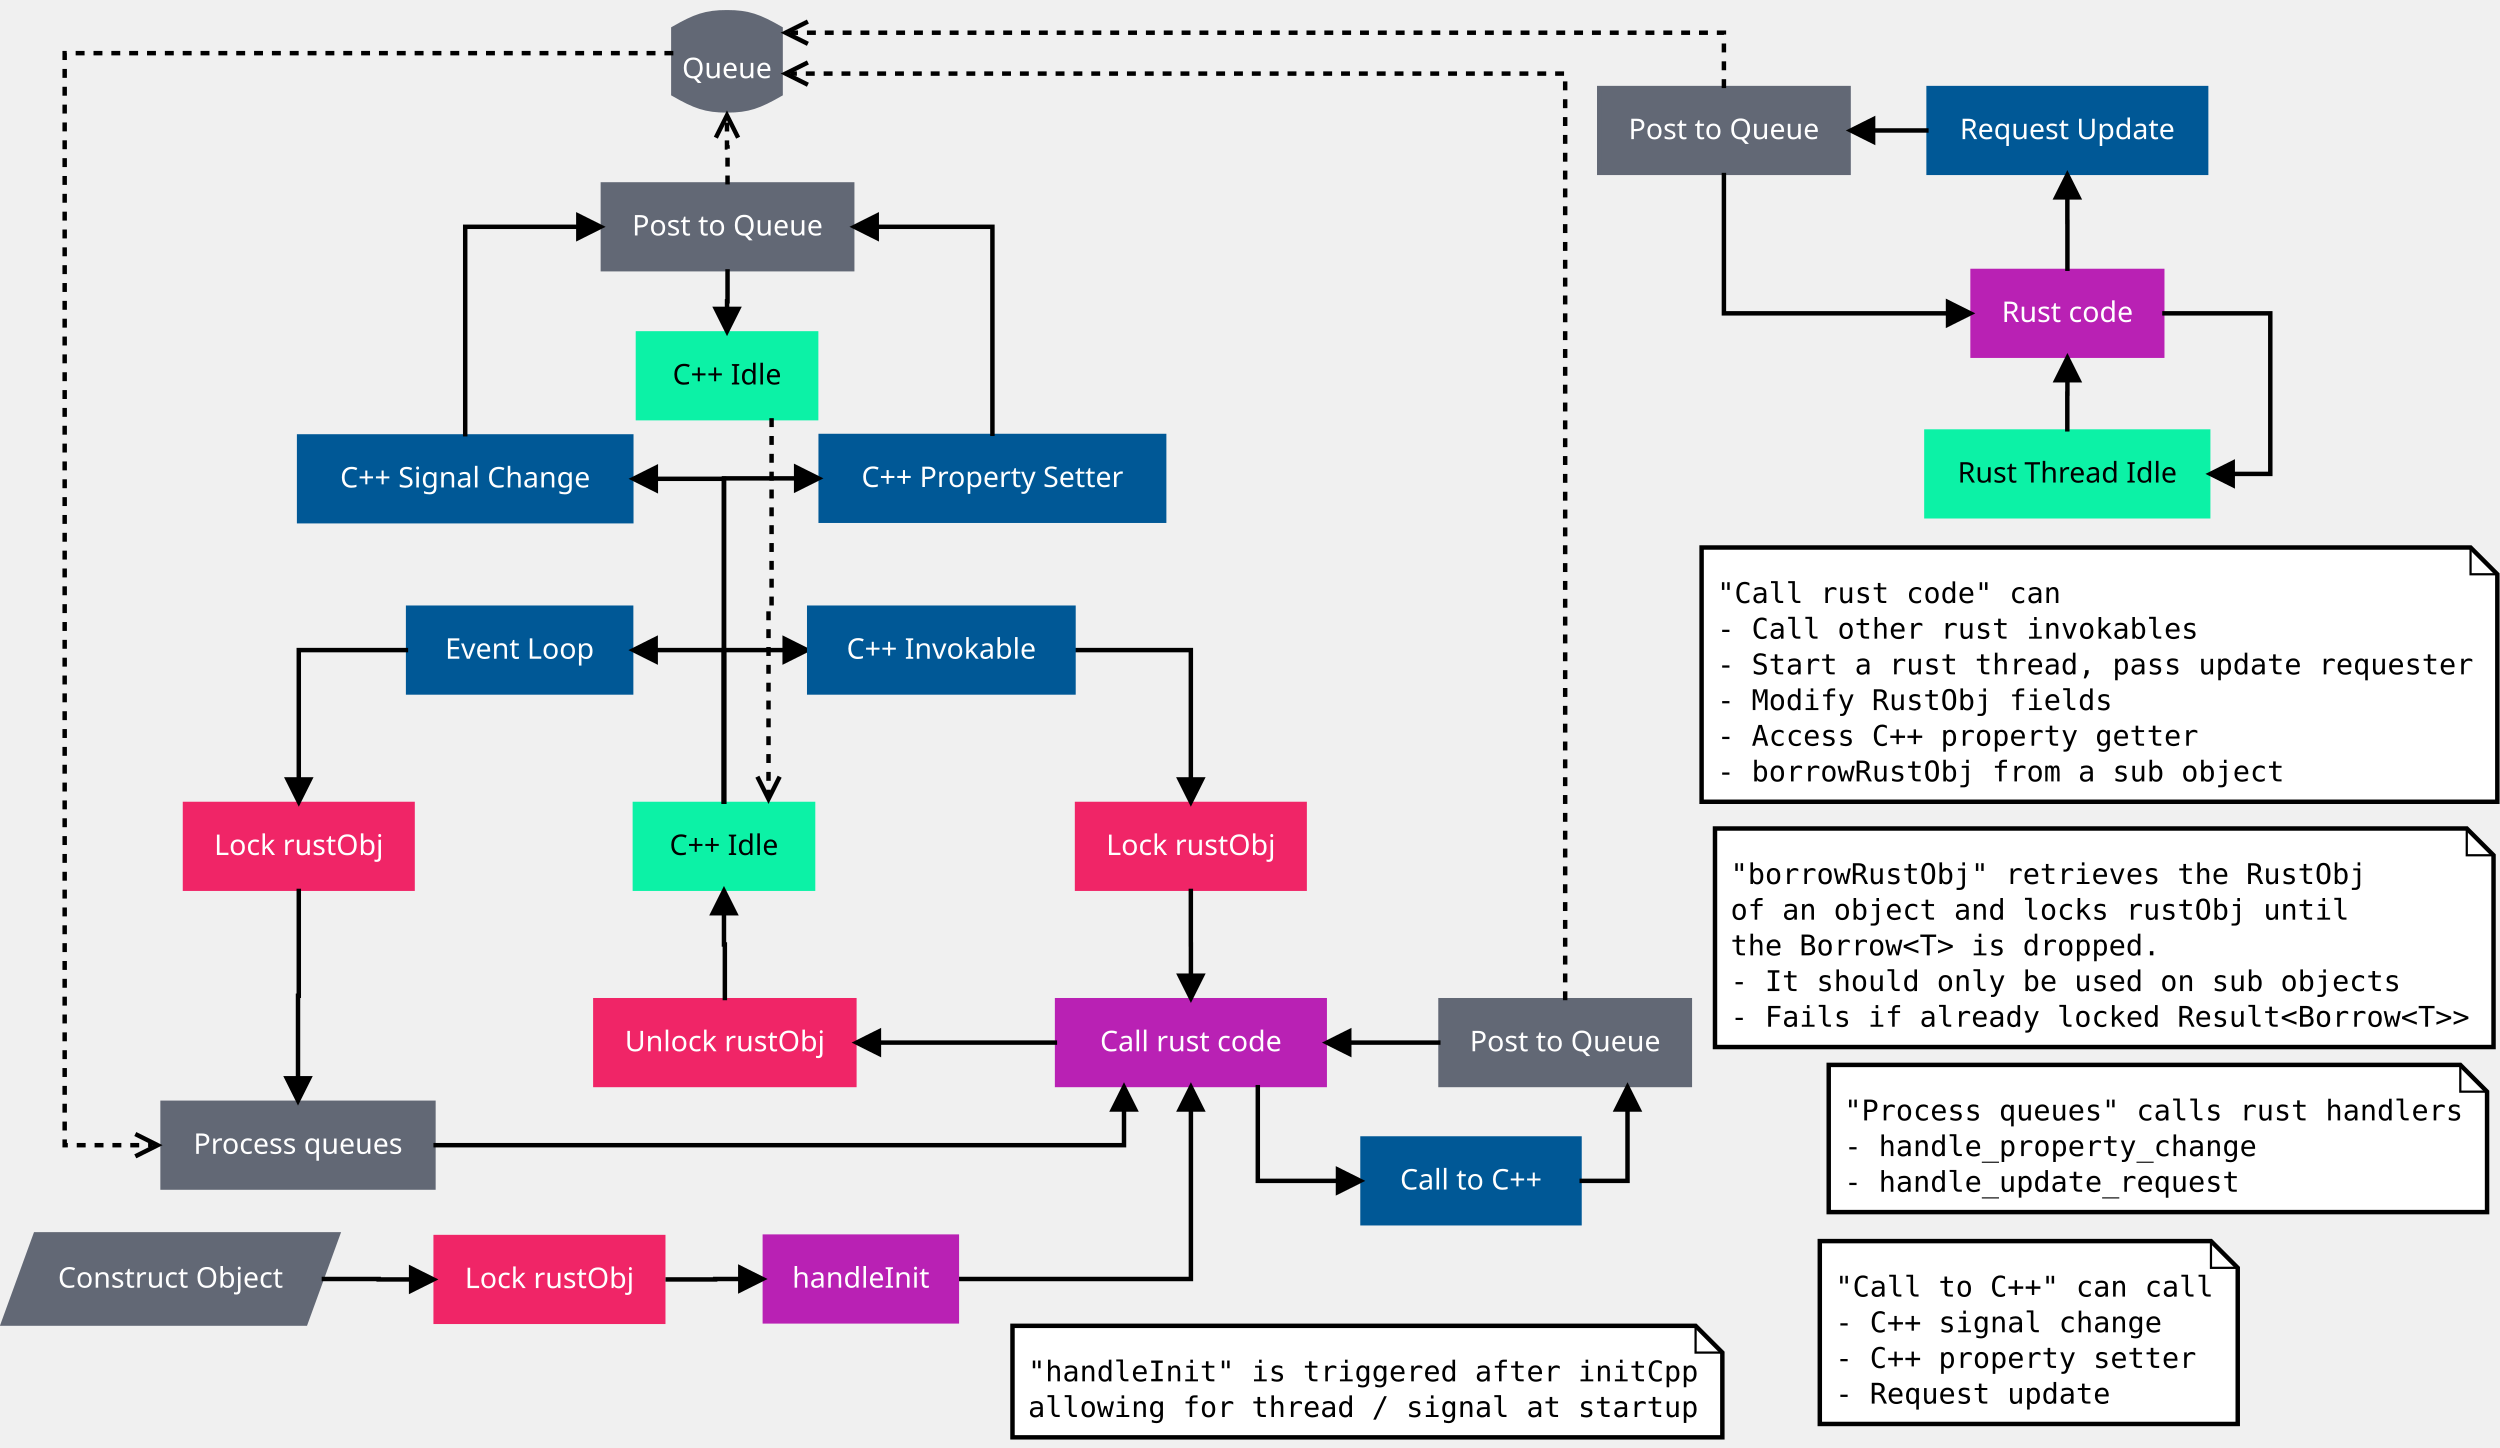
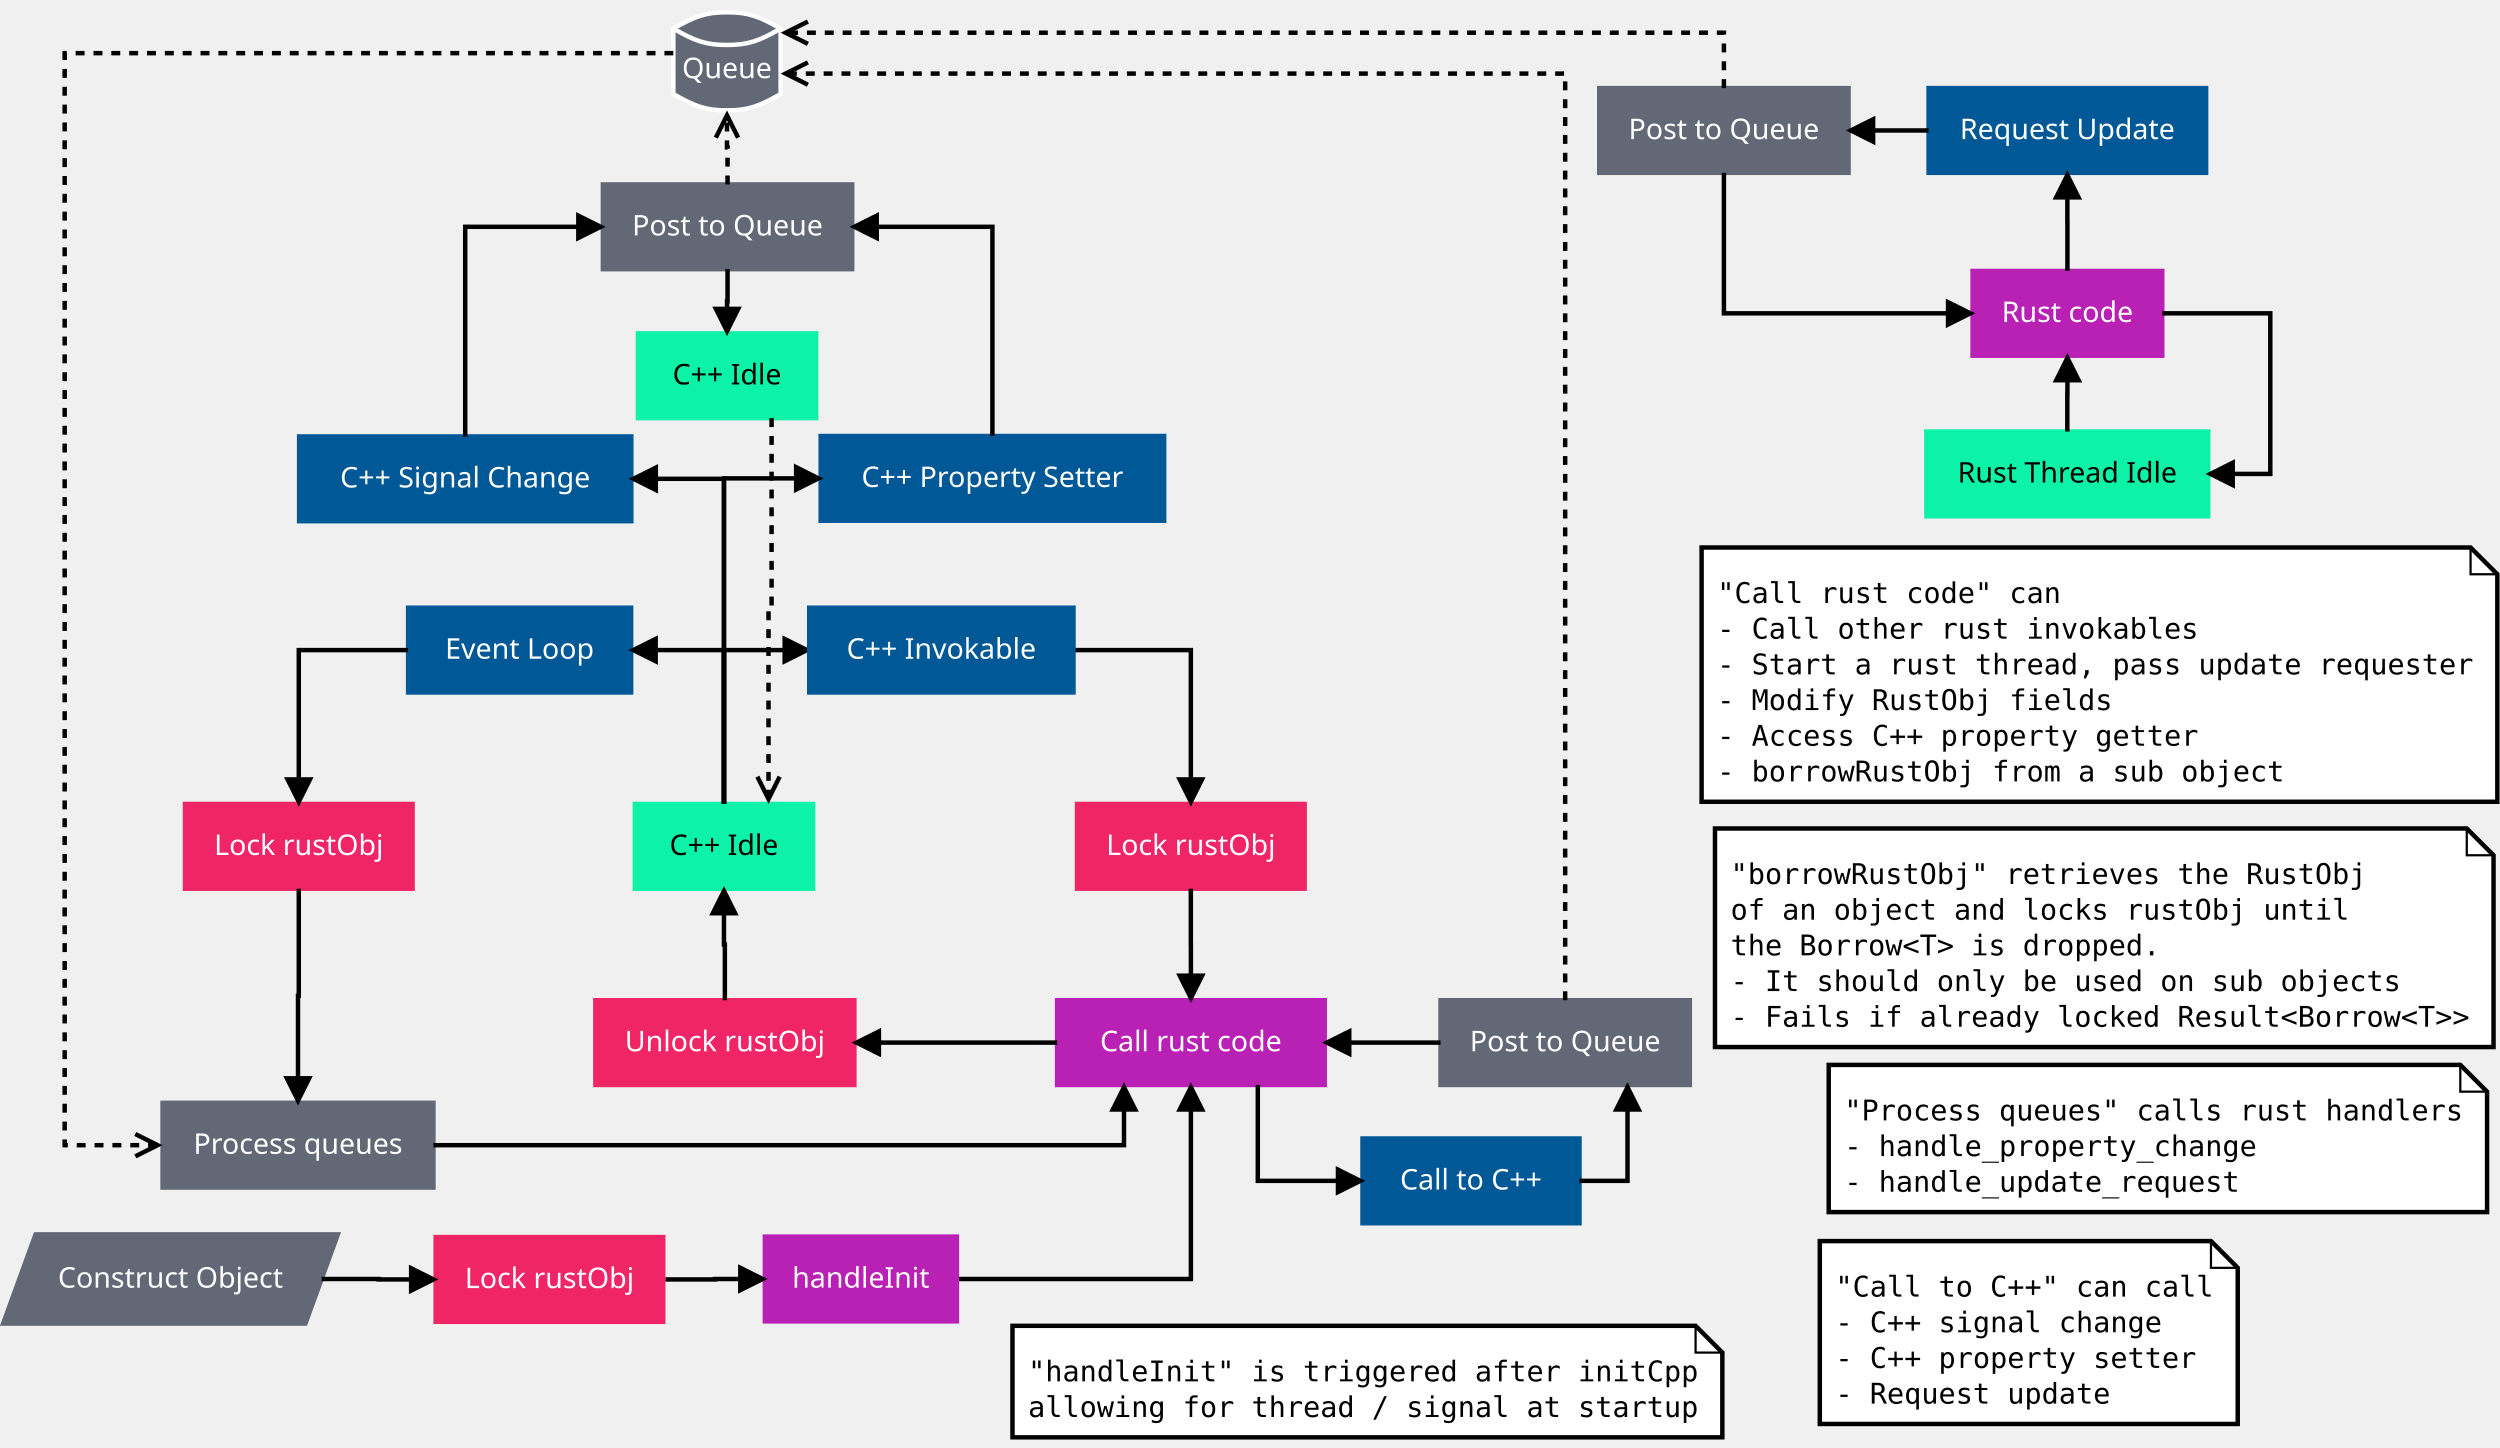
<svg xmlns="http://www.w3.org/2000/svg" width="57cm" height="33cm" viewBox="137 157 1121 642">
  <g id="Background">
    <g>
      <rect style="fill: #f02567; fill-opacity: 1; stroke-opacity: 1; stroke-width: 2; stroke: #f02567" x="619.95" y="514" width="102.05" height="38" rx="0" ry="0" />
      <text font-size="12.8" style="fill: #ffffff; fill-opacity: 1; stroke: none;text-anchor:middle;font-family:sans-serif;font-style:normal;font-weight:normal" x="670.975" y="536.881">
        <tspan x="670.975" y="536.881">Lock rustObj</tspan>
      </text>
    </g>
    <g>
-       <rect style="fill: #b921b4; fill-opacity: 1; stroke-opacity: 1; stroke-width: 2; stroke: #b921b4" x="611" y="601.999" width="120" height="38.002" rx="0" ry="0" />
-       <text font-size="12.802" style="fill: #ffffff; fill-opacity: 1; stroke: none;text-anchor:middle;font-family:sans-serif;font-style:normal;font-weight:normal" x="671" y="624.882">
-         <tspan x="671" y="624.882">Call rust code</tspan>
+       <rect style="fill: #b921b4; fill-opacity: 1; stroke-opacity: 1; stroke-width: 2; stroke: #b921b4" x="611" y="602" width="120" height="38.002" rx="0" ry="0" />
+       <text font-size="12.802" style="fill: #ffffff; fill-opacity: 1; stroke: none;text-anchor:middle;font-family:sans-serif;font-style:normal;font-weight:normal" x="671" y="624.883">
+         <tspan x="671" y="624.883">Call rust code</tspan>
      </text>
    </g>
    <g>
      <rect style="fill: #f02567; fill-opacity: 1; stroke-opacity: 1; stroke-width: 2; stroke: #f02567" x="403.95" y="602" width="116.15" height="38" rx="0" ry="0" />
      <text font-size="12.8" style="fill: #ffffff; fill-opacity: 1; stroke: none;text-anchor:middle;font-family:sans-serif;font-style:normal;font-weight:normal" x="462.025" y="624.881">
        <tspan x="462.025" y="624.881">Unlock rustObj</tspan>
      </text>
    </g>
    <g>
      <rect style="fill: #0cf2a6; fill-opacity: 1; stroke-opacity: 1; stroke-width: 2; stroke: #0cf2a6" x="421.676" y="514" width="79.9" height="38" rx="0" ry="0" />
      <text font-size="12.8" style="fill: #000000; fill-opacity: 1; stroke: none;text-anchor:middle;font-family:sans-serif;font-style:normal;font-weight:normal" x="461.626" y="536.881">
        <tspan x="461.626" y="536.881">C++ Idle</tspan>
      </text>
    </g>
    <g>
      <rect style="fill: #626875; fill-opacity: 1; stroke-opacity: 1; stroke-width: 2; stroke: #626875" x="209.9" y="648" width="121.45" height="38" rx="0" ry="0" />
      <text font-size="12.8" style="fill: #ffffff; fill-opacity: 1; stroke: none;text-anchor:middle;font-family:sans-serif;font-style:normal;font-weight:normal" x="270.625" y="670.881">
        <tspan x="270.625" y="670.881">Process queues</tspan>
      </text>
    </g>
    <g>
-       <path style="fill: #626875; fill-opacity: 1; stroke-opacity: 1; stroke-width: 2; stroke: #626875" fill-rule="evenodd" d="M 438.924 166.333 C 448.544,160.833 453.354,159 462.974,159 C 472.594,159 477.404,160.833 487.024,166.333 L 487.024,195.667 C 477.404,201.167 472.594,203 462.974,203 C 453.354,203 448.544,201.167 438.924,195.667 L 438.924,166.333z" />
-       <path style="fill: none; stroke-opacity: 1; stroke-width: 2; stroke: #626875" d="M 438.924 166.333 C 448.544,171.833 453.354,173.667 462.974,173.667 C 472.594,173.667 477.404,171.833 487.024,166.333" />
+       <path style="fill: #626875; fill-opacity: 1; stroke-opacity: 1; stroke-width: 2; stroke: #ffffff" fill-rule="evenodd" d="M 438.924 166.333 C 448.544,160.833 453.354,159 462.974,159 C 472.594,159 477.404,160.833 487.024,166.333 L 487.024,195.667 C 477.404,201.167 472.594,203 462.974,203 C 453.354,203 448.544,201.167 438.924,195.667 L 438.924,166.333z" />
+       <path style="fill: none; stroke-opacity: 1; stroke-width: 2; stroke: #ffffff" d="M 438.924 166.333 C 448.544,171.833 453.354,173.667 462.974,173.667 C 472.594,173.667 477.404,171.833 487.024,166.333" />
      <text font-size="12.8" style="fill: #ffffff; fill-opacity: 1; stroke: none;text-anchor:middle;font-family:sans-serif;font-style:normal;font-weight:normal" x="462.974" y="188.548">
        <tspan x="462.974" y="188.548">Queue</tspan>
      </text>
    </g>
    <g>
      <rect style="fill: #626875; fill-opacity: 1; stroke-opacity: 1; stroke-width: 2; stroke: #626875" x="782.924" y="602" width="111.8" height="38" rx="0" ry="0" />
      <text font-size="12.8" style="fill: #ffffff; fill-opacity: 1; stroke: none;text-anchor:middle;font-family:sans-serif;font-style:normal;font-weight:normal" x="838.824" y="624.881">
        <tspan x="838.824" y="624.881">Post to Queue</tspan>
      </text>
    </g>
    <g>
      <rect style="fill: #005896; fill-opacity: 1; stroke-opacity: 1; stroke-width: 2; stroke: #005896" x="747.95" y="664" width="97.3" height="38" rx="0" ry="0" />
      <text font-size="12.8" style="fill: #ffffff; fill-opacity: 1; stroke: none;text-anchor:middle;font-family:sans-serif;font-style:normal;font-weight:normal" x="796.6" y="686.881">
        <tspan x="796.6" y="686.881">Call to C++</tspan>
      </text>
    </g>
    <g>
      <rect style="fill: #f02567; fill-opacity: 1; stroke-opacity: 1; stroke-width: 2; stroke: #f02567" x="219.95" y="514" width="102.05" height="38" rx="0" ry="0" />
      <text font-size="12.8" style="fill: #ffffff; fill-opacity: 1; stroke: none;text-anchor:middle;font-family:sans-serif;font-style:normal;font-weight:normal" x="270.975" y="536.881">
        <tspan x="270.975" y="536.881">Lock rustObj</tspan>
      </text>
    </g>
    <g>
      <rect style="fill: #005896; fill-opacity: 1; stroke-opacity: 1; stroke-width: 2; stroke: #005896" x="320" y="426" width="100" height="38" rx="0" ry="0" />
      <text font-size="12.8" style="fill: #ffffff; fill-opacity: 1; stroke: none;text-anchor:middle;font-family:sans-serif;font-style:normal;font-weight:normal" x="370" y="448.881">
        <tspan x="370" y="448.881">Event Loop</tspan>
      </text>
    </g>
    <g>
      <polyline style="fill: none; stroke-opacity: 1; stroke-width: 2; stroke-dasharray: 4; stroke: #000000" points="838.824,602 838.824,186.5 491.496,186.5 " />
      <polyline style="fill: none; stroke-opacity: 1; stroke-width: 2; stroke: #000000" points="499.26,181.5 489.26,186.5 499.26,191.5 " />
    </g>
    <g>
      <polyline style="fill: none; stroke-opacity: 1; stroke-width: 2; stroke-dasharray: 4; stroke: #000000" points="438.924,177.333 166,177.333 166,667 205.428,667 " />
      <polyline style="fill: none; stroke-opacity: 1; stroke-width: 2; stroke: #000000" points="197.664,672 207.664,667 197.664,662 " />
    </g>
    <g>
      <polyline style="fill: none; stroke-opacity: 1; stroke-width: 2; stroke: #000000" points="461.626,514 461.626,445 431,445 " />
      <polygon style="fill: #000000; fill-opacity: 1; stroke-opacity: 1; stroke-width: 2; stroke: #000000" fill-rule="evenodd" points="431,440 421,445 431,450 " />
    </g>
    <g>
      <polyline style="fill: none; stroke-opacity: 1; stroke-width: 2; stroke: #000000" points="461.626,514 461.626,445 488.85,445 " />
      <polygon style="fill: #000000; fill-opacity: 1; stroke-opacity: 1; stroke-width: 2; stroke: #000000" fill-rule="evenodd" points="488.85,450 498.85,445 488.85,440 " />
    </g>
    <g>
      <polyline style="fill: none; stroke-opacity: 1; stroke-width: 2; stroke: #000000" points="618.35,445 670.975,445 670.975,503 " />
      <polygon style="fill: #000000; fill-opacity: 1; stroke-opacity: 1; stroke-width: 2; stroke: #000000" fill-rule="evenodd" points="665.975,503 670.975,513 675.975,503 " />
    </g>
    <g>
      <polyline style="fill: none; stroke-opacity: 1; stroke-width: 2; stroke: #000000" points="670.975,552 670.975,577 671,577 671,591 " />
      <polygon style="fill: #000000; fill-opacity: 1; stroke-opacity: 1; stroke-width: 2; stroke: #000000" fill-rule="evenodd" points="666,591 671,601 676,591 " />
    </g>
    <g>
-       <polyline style="fill: none; stroke-opacity: 1; stroke-width: 2; stroke: #000000" points="782.924,621 756.962,621 756.962,621 742,621 " />
-       <polygon style="fill: #000000; fill-opacity: 1; stroke-opacity: 1; stroke-width: 2; stroke: #000000" fill-rule="evenodd" points="742,616 732,621 742,626 " />
-     </g>
-     <g>
-       <polyline style="fill: none; stroke-opacity: 1; stroke-width: 2; stroke: #000000" points="701,640 701,683 736.95,683 " />
+       <polyline style="fill: none; stroke-opacity: 1; stroke-width: 2; stroke: #000000" points="782.924,621 756.962,621 756.962,621.001 742,621.001 " />
+       <polygon style="fill: #000000; fill-opacity: 1; stroke-opacity: 1; stroke-width: 2; stroke: #000000" fill-rule="evenodd" points="742,616.001 732,621.001 742,626.001 " />
+     </g>
+     <g>
+       <polyline style="fill: none; stroke-opacity: 1; stroke-width: 2; stroke: #000000" points="701,640.002 701,683 736.95,683 " />
      <polygon style="fill: #000000; fill-opacity: 1; stroke-opacity: 1; stroke-width: 2; stroke: #000000" fill-rule="evenodd" points="736.95,688 746.95,683 736.95,678 " />
    </g>
    <g>
      <polyline style="fill: none; stroke-opacity: 1; stroke-width: 2; stroke: #000000" points="845.25,683 866.774,683 866.774,651 " />
      <polygon style="fill: #000000; fill-opacity: 1; stroke-opacity: 1; stroke-width: 2; stroke: #000000" fill-rule="evenodd" points="871.774,651 866.774,641 861.774,651 " />
    </g>
    <g>
-       <polyline style="fill: none; stroke-opacity: 1; stroke-width: 2; stroke: #000000" points="611,621 565.55,621 565.55,621 531.1,621 " />
+       <polyline style="fill: none; stroke-opacity: 1; stroke-width: 2; stroke: #000000" points="611,621.001 565.55,621.001 565.55,621 531.1,621 " />
      <polygon style="fill: #000000; fill-opacity: 1; stroke-opacity: 1; stroke-width: 2; stroke: #000000" fill-rule="evenodd" points="531.1,616 521.1,621 531.1,626 " />
    </g>
    <g>
      <polyline style="fill: none; stroke-opacity: 1; stroke-width: 2; stroke: #000000" points="462.025,602 462.025,577 461.626,577 461.626,563 " />
      <polygon style="fill: #000000; fill-opacity: 1; stroke-opacity: 1; stroke-width: 2; stroke: #000000" fill-rule="evenodd" points="466.626,563 461.626,553 456.626,563 " />
    </g>
    <g>
-       <polyline style="fill: none; stroke-opacity: 1; stroke-width: 2; stroke: #000000" points="331.35,667 641,667 641,651 " />
-       <polygon style="fill: #000000; fill-opacity: 1; stroke-opacity: 1; stroke-width: 2; stroke: #000000" fill-rule="evenodd" points="646,651 641,641 636,651 " />
+       <polyline style="fill: none; stroke-opacity: 1; stroke-width: 2; stroke: #000000" points="331.35,667 641,667 641,651.002 " />
+       <polygon style="fill: #000000; fill-opacity: 1; stroke-opacity: 1; stroke-width: 2; stroke: #000000" fill-rule="evenodd" points="646,651.002 641,641.002 636,651.002 " />
    </g>
    <g>
      <polyline style="fill: none; stroke-opacity: 1; stroke-width: 2; stroke: #000000" points="270.975,552 270.975,600 270.625,600 270.625,637 " />
      <polygon style="fill: #000000; fill-opacity: 1; stroke-opacity: 1; stroke-width: 2; stroke: #000000" fill-rule="evenodd" points="265.625,637 270.625,647 275.625,637 " />
    </g>
    <g>
      <rect style="fill: #005896; fill-opacity: 1; stroke-opacity: 1; stroke-width: 2; stroke: #005896" x="499.85" y="426" width="118.5" height="38" rx="0" ry="0" />
      <text font-size="12.8" style="fill: #ffffff; fill-opacity: 1; stroke: none;text-anchor:middle;font-family:sans-serif;font-style:normal;font-weight:normal" x="559.1" y="448.881">
        <tspan x="559.1" y="448.881">C++ Invokable</tspan>
      </text>
    </g>
    <g>
      <polyline style="fill: none; stroke-opacity: 1; stroke-width: 2; stroke: #000000" points="320,445 270.975,445 270.975,503 " />
      <polygon style="fill: #000000; fill-opacity: 1; stroke-opacity: 1; stroke-width: 2; stroke: #000000" fill-rule="evenodd" points="265.975,503 270.975,513 275.975,503 " />
    </g>
    <g>
      <rect style="fill: #005896; fill-opacity: 1; stroke-opacity: 1; stroke-width: 2; stroke: #005896" x="504.994" y="349" width="154.012" height="38" rx="0" ry="0" />
      <text font-size="12.8" style="fill: #ffffff; fill-opacity: 1; stroke: none;text-anchor:middle;font-family:sans-serif;font-style:normal;font-weight:normal" x="582" y="371.881">
        <tspan x="582" y="371.881">C++ Property Setter</tspan>
      </text>
    </g>
    <g>
      <rect style="fill: #626875; fill-opacity: 1; stroke-opacity: 1; stroke-width: 2; stroke: #626875" x="407.326" y="236.2" width="111.8" height="38" rx="0" ry="0" />
      <text font-size="12.8" style="fill: #ffffff; fill-opacity: 1; stroke: none;text-anchor:middle;font-family:sans-serif;font-style:normal;font-weight:normal" x="463.226" y="259.081">
        <tspan x="463.226" y="259.081">Post to Queue</tspan>
      </text>
    </g>
    <g>
      <rect style="fill: #005896; fill-opacity: 1; stroke-opacity: 1; stroke-width: 2; stroke: #005896" x="271.124" y="349.2" width="148.95" height="38" rx="0" ry="0" />
      <text font-size="12.8" style="fill: #ffffff; fill-opacity: 1; stroke: none;text-anchor:middle;font-family:sans-serif;font-style:normal;font-weight:normal" x="345.599" y="372.081">
        <tspan x="345.599" y="372.081">C++ Signal Change</tspan>
      </text>
    </g>
    <g>
      <rect style="fill: #0cf2a6; fill-opacity: 1; stroke-opacity: 1; stroke-width: 2; stroke: #0cf2a6" x="423.052" y="303" width="79.9" height="38" rx="0" ry="0" />
      <text font-size="12.8" style="fill: #000000; fill-opacity: 1; stroke: none;text-anchor:middle;font-family:sans-serif;font-style:normal;font-weight:normal" x="463.002" y="325.881">
        <tspan x="463.002" y="325.881">C++ Idle</tspan>
      </text>
    </g>
    <g>
      <polyline style="fill: none; stroke-opacity: 1; stroke-width: 2; stroke: #000000" points="461.626,514 461.626,368 493.994,368 " />
      <polygon style="fill: #000000; fill-opacity: 1; stroke-opacity: 1; stroke-width: 2; stroke: #000000" fill-rule="evenodd" points="493.994,373 503.994,368 493.994,363 " />
    </g>
    <g>
      <polyline style="fill: none; stroke-opacity: 1; stroke-width: 2; stroke: #000000" points="345.599,349.2 345.599,255.2 396.326,255.2 " />
      <polygon style="fill: #000000; fill-opacity: 1; stroke-opacity: 1; stroke-width: 2; stroke: #000000" fill-rule="evenodd" points="396.326,260.2 406.326,255.2 396.326,250.2 " />
    </g>
    <g>
      <polyline style="fill: none; stroke-opacity: 1; stroke-width: 2; stroke: #000000" points="461.626,514 461.626,368.2 431.074,368.2 " />
      <polygon style="fill: #000000; fill-opacity: 1; stroke-opacity: 1; stroke-width: 2; stroke: #000000" fill-rule="evenodd" points="431.074,363.2 421.074,368.2 431.074,373.2 " />
    </g>
    <g>
      <polyline style="fill: none; stroke-opacity: 1; stroke-width: 2; stroke: #000000" points="582,349 582,255.2 530.126,255.2 " />
      <polygon style="fill: #000000; fill-opacity: 1; stroke-opacity: 1; stroke-width: 2; stroke: #000000" fill-rule="evenodd" points="530.126,250.2 520.126,255.2 530.126,260.2 " />
    </g>
    <g>
      <polyline style="fill: none; stroke-opacity: 1; stroke-width: 2; stroke: #000000" points="463.226,274.2 463.226,288.6 463.002,288.6 463.002,292 " />
      <polygon style="fill: #000000; fill-opacity: 1; stroke-opacity: 1; stroke-width: 2; stroke: #000000" fill-rule="evenodd" points="458.002,292 463.002,302 468.002,292 " />
    </g>
    <g>
      <polyline style="fill: none; stroke-opacity: 1; stroke-width: 2; stroke-dasharray: 4; stroke: #000000" points="482.977,341 482.977,427.5 481.601,427.5 481.601,509.528 " />
      <polyline style="fill: none; stroke-opacity: 1; stroke-width: 2; stroke: #000000" points="476.601,501.764 481.601,511.764 486.601,501.764 " />
    </g>
    <g>
      <polyline style="fill: none; stroke-opacity: 1; stroke-width: 2; stroke-dasharray: 4; stroke: #000000" points="463.226,236.2 463.226,219.6 462.974,219.6 462.974,207.472 " />
      <polyline style="fill: none; stroke-opacity: 1; stroke-width: 2; stroke: #000000" points="467.974,215.236 462.974,205.236 457.974,215.236 " />
    </g>
    <g>
      <polygon style="fill: #ffffff; fill-opacity: 1; stroke-opacity: 1; stroke-width: 2; stroke: #000000" fill-rule="evenodd" points="953,710 1128.4,710 1140.4,722 1140.4,792 953,792 " />
      <polyline style="fill: none; stroke-opacity: 1; stroke-width: 1; stroke: #000000" points="1128.4,710 1128.4,722 1140.4,722 " />
      <text font-size="12.8" style="fill: #000000; fill-opacity: 1; stroke: none;text-anchor:start;font-family:monospace;font-style:normal;font-weight:normal" x="960" y="734.881">
        <tspan x="960" y="734.881">"Call to C++" can call</tspan>
        <tspan x="960" y="750.881">- C++ signal change</tspan>
        <tspan x="960" y="766.881">- C++ property setter</tspan>
        <tspan x="960" y="782.881">- Request update</tspan>
      </text>
    </g>
    <g>
-       <rect style="fill: #0cf2a6; fill-opacity: 1; stroke-opacity: 1; stroke-width: 2; stroke: #0cf2a6" x="1000.8" y="346.999" width="126.35" height="38.002" rx="0" ry="0" />
-       <text font-size="12.802" style="fill: #000000; fill-opacity: 1; stroke: none;text-anchor:middle;font-family:sans-serif;font-style:normal;font-weight:normal" x="1063.98" y="369.882">
-         <tspan x="1063.98" y="369.882">Rust Thread Idle</tspan>
-       </text>
-     </g>
-     <g>
-       <rect style="fill: #b921b4; fill-opacity: 1; stroke-opacity: 1; stroke-width: 2; stroke: #b921b4" x="1021.5" y="274.999" width="85.05" height="38.002" rx="0" ry="0" />
-       <text font-size="12.802" style="fill: #ffffff; fill-opacity: 1; stroke: none;text-anchor:middle;font-family:sans-serif;font-style:normal;font-weight:normal" x="1064.03" y="297.882">
-         <tspan x="1064.03" y="297.882">Rust code</tspan>
+       <rect style="fill: #0cf2a6; fill-opacity: 1; stroke-opacity: 1; stroke-width: 2; stroke: #0cf2a6" x="1000.8" y="347" width="126.35" height="38.002" rx="0" ry="0" />
+       <text font-size="12.802" style="fill: #000000; fill-opacity: 1; stroke: none;text-anchor:middle;font-family:sans-serif;font-style:normal;font-weight:normal" x="1063.98" y="369.883">
+         <tspan x="1063.98" y="369.883">Rust Thread Idle</tspan>
+       </text>
+     </g>
+     <g>
+       <rect style="fill: #b921b4; fill-opacity: 1; stroke-opacity: 1; stroke-width: 2; stroke: #b921b4" x="1021.5" y="275" width="85.05" height="38.002" rx="0" ry="0" />
+       <text font-size="12.802" style="fill: #ffffff; fill-opacity: 1; stroke: none;text-anchor:middle;font-family:sans-serif;font-style:normal;font-weight:normal" x="1064.03" y="297.883">
+         <tspan x="1064.03" y="297.883">Rust code</tspan>
      </text>
    </g>
    <g>
      <rect style="fill: #005896; fill-opacity: 1; stroke-opacity: 1; stroke-width: 2; stroke: #005896" x="1001.78" y="193" width="124.45" height="38" rx="0" ry="0" />
      <text font-size="12.8" style="fill: #ffffff; fill-opacity: 1; stroke: none;text-anchor:middle;font-family:sans-serif;font-style:normal;font-weight:normal" x="1064" y="215.881">
        <tspan x="1064" y="215.881">Request Update</tspan>
      </text>
    </g>
    <g>
      <rect style="fill: #626875; fill-opacity: 1; stroke-opacity: 1; stroke-width: 2; stroke: #626875" x="854.1" y="193" width="111.8" height="38" rx="0" ry="0" />
      <text font-size="12.8" style="fill: #ffffff; fill-opacity: 1; stroke: none;text-anchor:middle;font-family:sans-serif;font-style:normal;font-weight:normal" x="910" y="215.881">
        <tspan x="910" y="215.881">Post to Queue</tspan>
      </text>
    </g>
    <g>
      <polygon style="fill: #ffffff; fill-opacity: 1; stroke-opacity: 1; stroke-width: 2; stroke: #000000" fill-rule="evenodd" points="957,631 1240.2,631 1252.2,643 1252.2,697 957,697 " />
      <polyline style="fill: none; stroke-opacity: 1; stroke-width: 1; stroke: #000000" points="1240.2,631 1240.2,643 1252.2,643 " />
      <text font-size="12.8" style="fill: #000000; fill-opacity: 1; stroke: none;text-anchor:start;font-family:monospace;font-style:normal;font-weight:normal" x="964" y="655.881">
        <tspan x="964" y="655.881">"Process queues" calls rust handlers</tspan>
        <tspan x="964" y="671.881">- handle_property_change</tspan>
        <tspan x="964" y="687.881">- handle_update_request</tspan>
      </text>
    </g>
    <g>
      <polyline style="fill: none; stroke-opacity: 1; stroke-width: 2; stroke: #000000" points="1063.98,347 1063.98,330 1064.03,330 1064.03,324 " />
      <polygon style="fill: #000000; fill-opacity: 1; stroke-opacity: 1; stroke-width: 2; stroke: #000000" fill-rule="evenodd" points="1069.03,324 1064.03,314 1059.03,324 " />
    </g>
    <g>
      <polyline style="fill: none; stroke-opacity: 1; stroke-width: 2; stroke: #000000" points="1106.55,294 1155,294 1155,366 1138.15,366 " />
      <polygon style="fill: #000000; fill-opacity: 1; stroke-opacity: 1; stroke-width: 2; stroke: #000000" fill-rule="evenodd" points="1138.15,361 1128.15,366 1138.15,371 " />
    </g>
    <g>
      <polyline style="fill: none; stroke-opacity: 1; stroke-width: 2; stroke: #000000" points="1064.03,275 1064.03,253 1064,253 1064,242 " />
      <polygon style="fill: #000000; fill-opacity: 1; stroke-opacity: 1; stroke-width: 2; stroke: #000000" fill-rule="evenodd" points="1069,242 1064,232 1059,242 " />
    </g>
    <g>
      <polyline style="fill: none; stroke-opacity: 1; stroke-width: 2; stroke: #000000" points="1001.78,212 983.838,212 983.838,212 976.9,212 " />
      <polygon style="fill: #000000; fill-opacity: 1; stroke-opacity: 1; stroke-width: 2; stroke: #000000" fill-rule="evenodd" points="976.9,207 966.9,212 976.9,217 " />
    </g>
    <g>
-       <polyline style="fill: none; stroke-opacity: 1; stroke-width: 2; stroke: #000000" points="910,231 910,294 1010.5,294 " />
-       <polygon style="fill: #000000; fill-opacity: 1; stroke-opacity: 1; stroke-width: 2; stroke: #000000" fill-rule="evenodd" points="1010.5,299 1020.5,294 1010.5,289 " />
+       <polyline style="fill: none; stroke-opacity: 1; stroke-width: 2; stroke: #000000" points="910,231 910,294.001 1010.5,294.001 " />
+       <polygon style="fill: #000000; fill-opacity: 1; stroke-opacity: 1; stroke-width: 2; stroke: #000000" fill-rule="evenodd" points="1010.5,299.001 1020.5,294.001 1010.5,289.001 " />
    </g>
    <g>
      <polyline style="fill: none; stroke-opacity: 1; stroke-width: 2; stroke-dasharray: 4; stroke: #000000" points="910,193 910,168.167 491.496,168.167 " />
      <polyline style="fill: none; stroke-opacity: 1; stroke-width: 2; stroke: #000000" points="499.26,163.167 489.26,168.167 499.26,173.167 " />
    </g>
    <g>
      <polygon style="fill: #ffffff; fill-opacity: 1; stroke-opacity: 1; stroke-width: 2; stroke: #000000" fill-rule="evenodd" points="900,399 1244.8,399 1256.8,411 1256.8,513 900,513 " />
      <polyline style="fill: none; stroke-opacity: 1; stroke-width: 1; stroke: #000000" points="1244.8,399 1244.8,411 1256.8,411 " />
      <text font-size="12.8" style="fill: #000000; fill-opacity: 1; stroke: none;text-anchor:start;font-family:monospace;font-style:normal;font-weight:normal" x="907" y="423.881">
        <tspan x="907" y="423.881">"Call rust code" can</tspan>
        <tspan x="907" y="439.881">- Call other rust invokables</tspan>
        <tspan x="907" y="455.881">- Start a rust thread, pass update requester</tspan>
        <tspan x="907" y="471.881">- Modify RustObj fields</tspan>
        <tspan x="907" y="487.881">- Access C++ property getter</tspan>
        <tspan x="907" y="503.881">- borrowRustObj from a sub object</tspan>
      </text>
    </g>
    <g>
      <polygon style="fill: #626875; fill-opacity: 1; stroke-opacity: 1; stroke-width: 2; stroke: #626875" fill-rule="evenodd" points="152.943,707 288.516,707 273.957,747 138.384,747 " />
      <text font-size="12.8" style="fill: #ffffff; fill-opacity: 1; stroke: none;text-anchor:middle;font-family:sans-serif;font-style:normal;font-weight:normal" x="213.45" y="730.881">
        <tspan x="213.45" y="730.881">Construct Object</tspan>
      </text>
    </g>
    <g>
      <rect style="fill: #f02567; fill-opacity: 1; stroke-opacity: 1; stroke-width: 2; stroke: #f02567" x="332.35" y="708.2" width="102.05" height="38" rx="0" ry="0" />
      <text font-size="12.8" style="fill: #ffffff; fill-opacity: 1; stroke: none;text-anchor:middle;font-family:sans-serif;font-style:normal;font-weight:normal" x="383.375" y="731.081">
        <tspan x="383.375" y="731.081">Lock rustObj</tspan>
      </text>
    </g>
    <g>
-       <polyline style="fill: none; stroke-opacity: 1; stroke-width: 2; stroke: #000000" points="566.052,727 671,727 671,651 " />
-       <polygon style="fill: #000000; fill-opacity: 1; stroke-opacity: 1; stroke-width: 2; stroke: #000000" fill-rule="evenodd" points="676,651 671,641 666,651 " />
+       <polyline style="fill: none; stroke-opacity: 1; stroke-width: 2; stroke: #000000" points="566.052,727.001 671,727.001 671,651.002 " />
+       <polygon style="fill: #000000; fill-opacity: 1; stroke-opacity: 1; stroke-width: 2; stroke: #000000" fill-rule="evenodd" points="676,651.002 671,641.002 666,651.002 " />
    </g>
    <g>
      <polyline style="fill: none; stroke-opacity: 1; stroke-width: 2; stroke: #000000" points="281.237,727 306.793,727 306.793,727.2 321.35,727.2 " />
      <polygon style="fill: #000000; fill-opacity: 1; stroke-opacity: 1; stroke-width: 2; stroke: #000000" fill-rule="evenodd" points="321.35,732.2 331.35,727.2 321.35,722.2 " />
    </g>
    <g>
-       <rect style="fill: #b921b4; fill-opacity: 1; stroke-opacity: 1; stroke-width: 2; stroke: #b921b4" x="479.952" y="707.999" width="86.1" height="38.002" rx="0" ry="0" />
-       <text font-size="12.802" style="fill: #ffffff; fill-opacity: 1; stroke: none;text-anchor:middle;font-family:sans-serif;font-style:normal;font-weight:normal" x="523.002" y="730.882">
-         <tspan x="523.002" y="730.882">handleInit</tspan>
-       </text>
-     </g>
-     <g>
-       <polyline style="fill: none; stroke-opacity: 1; stroke-width: 2; stroke: #000000" points="435.406,727.2 457.679,727.2 457.679,727 468.952,727 " />
-       <polygon style="fill: #000000; fill-opacity: 1; stroke-opacity: 1; stroke-width: 2; stroke: #000000" fill-rule="evenodd" points="468.952,732 478.952,727 468.952,722 " />
+       <rect style="fill: #b921b4; fill-opacity: 1; stroke-opacity: 1; stroke-width: 2; stroke: #b921b4" x="479.952" y="708" width="86.1" height="38.002" rx="0" ry="0" />
+       <text font-size="12.802" style="fill: #ffffff; fill-opacity: 1; stroke: none;text-anchor:middle;font-family:sans-serif;font-style:normal;font-weight:normal" x="523.002" y="730.883">
+         <tspan x="523.002" y="730.883">handleInit</tspan>
+       </text>
+     </g>
+     <g>
+       <polyline style="fill: none; stroke-opacity: 1; stroke-width: 2; stroke: #000000" points="435.406,727.2 457.679,727.2 457.679,727.001 468.952,727.001 " />
+       <polygon style="fill: #000000; fill-opacity: 1; stroke-opacity: 1; stroke-width: 2; stroke: #000000" fill-rule="evenodd" points="468.952,732.001 478.952,727.001 468.952,722.001 " />
    </g>
    <g>
      <polygon style="fill: #ffffff; fill-opacity: 1; stroke-opacity: 1; stroke-width: 2; stroke: #000000" fill-rule="evenodd" points="906,525 1243.1,525 1255.1,537 1255.1,623 906,623 " />
      <polyline style="fill: none; stroke-opacity: 1; stroke-width: 1; stroke: #000000" points="1243.1,525 1243.1,537 1255.1,537 " />
      <text font-size="12.8" style="fill: #000000; fill-opacity: 1; stroke: none;text-anchor:start;font-family:monospace;font-style:normal;font-weight:normal" x="913" y="549.881">
        <tspan x="913" y="549.881">"borrowRustObj" retrieves the RustObj</tspan>
        <tspan x="913" y="565.881">of an object and locks rustObj until</tspan>
        <tspan x="913" y="581.881">the Borrow&lt;T&gt; is dropped.</tspan>
        <tspan x="913" y="597.881">- It should only be used on sub objects</tspan>
        <tspan x="913" y="613.881">- Fails if already locked Result&lt;Borrow&lt;T&gt;&gt;</tspan>
      </text>
    </g>
    <g>
      <polygon style="fill: #ffffff; fill-opacity: 1; stroke-opacity: 1; stroke-width: 2; stroke: #000000" fill-rule="evenodd" points="591,748 897.3,748 909.3,760 909.3,798 591,798 " />
      <polyline style="fill: none; stroke-opacity: 1; stroke-width: 1; stroke: #000000" points="897.3,748 897.3,760 909.3,760 " />
      <text font-size="12.8" style="fill: #000000; fill-opacity: 1; stroke: none;text-anchor:start;font-family:monospace;font-style:normal;font-weight:normal" x="598" y="772.881">
        <tspan x="598" y="772.881">"handleInit" is triggered after initCpp</tspan>
        <tspan x="598" y="788.881">allowing for thread / signal at startup</tspan>
      </text>
    </g>
  </g>
</svg>
